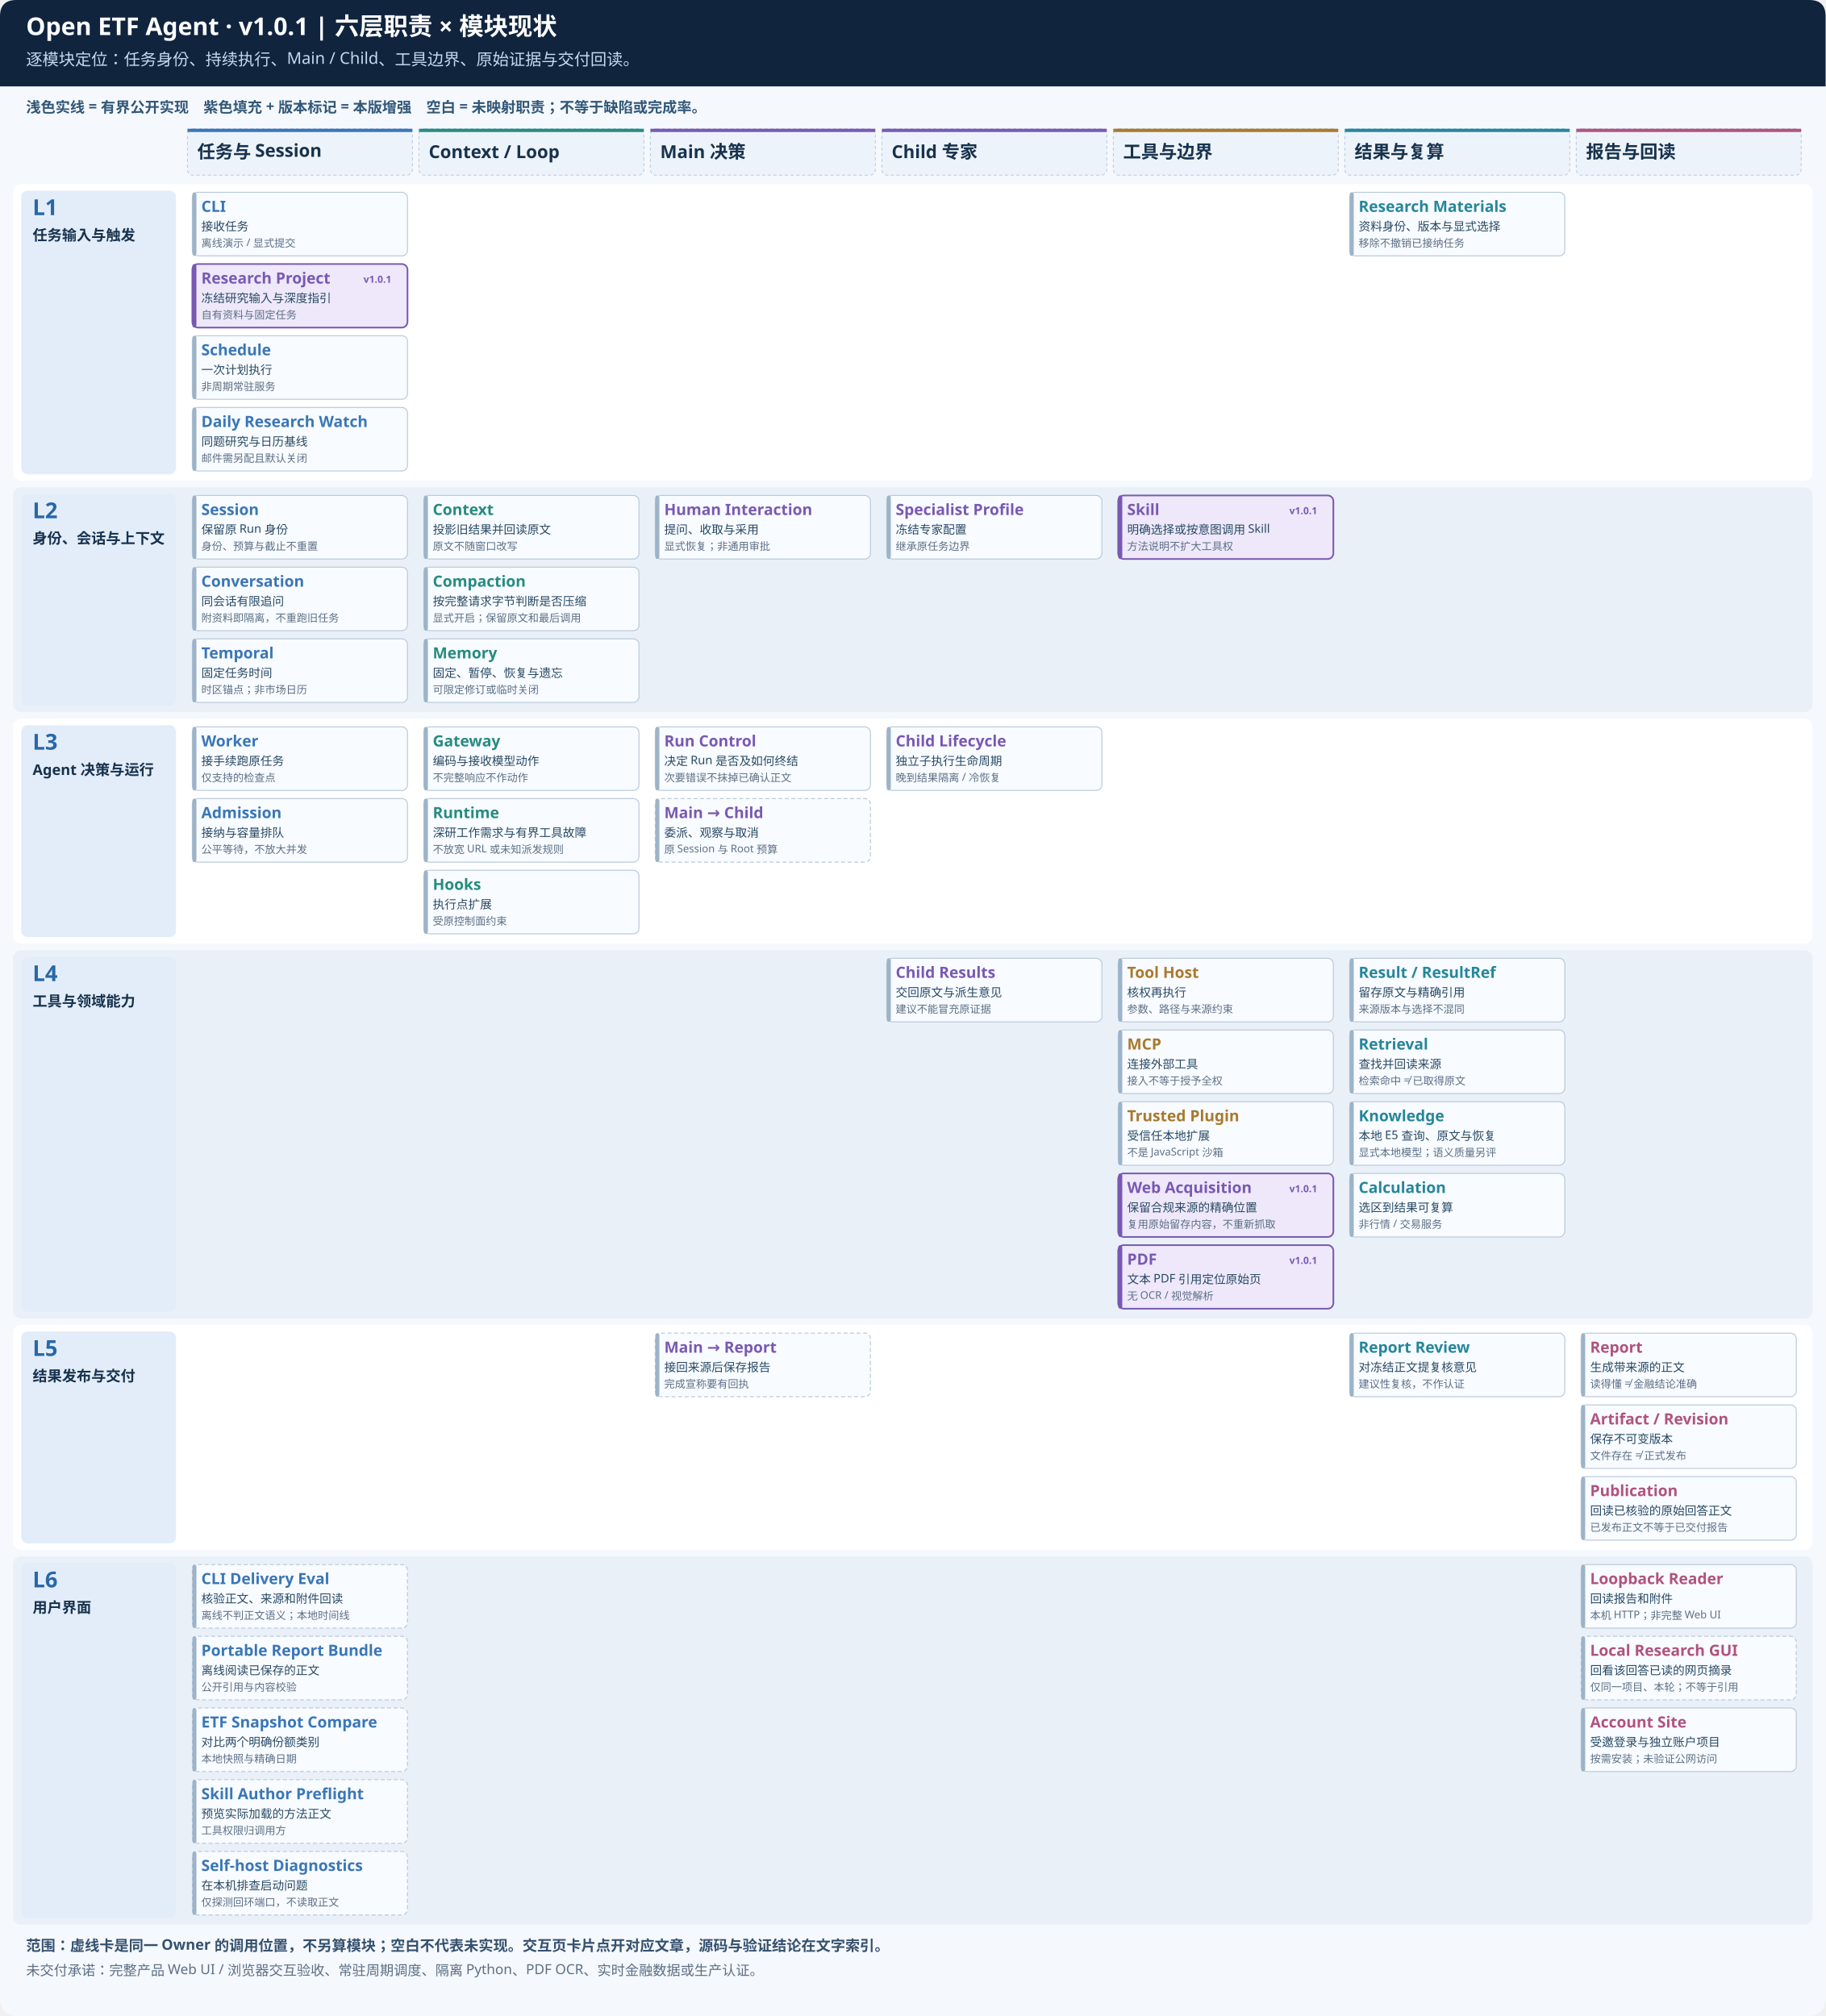
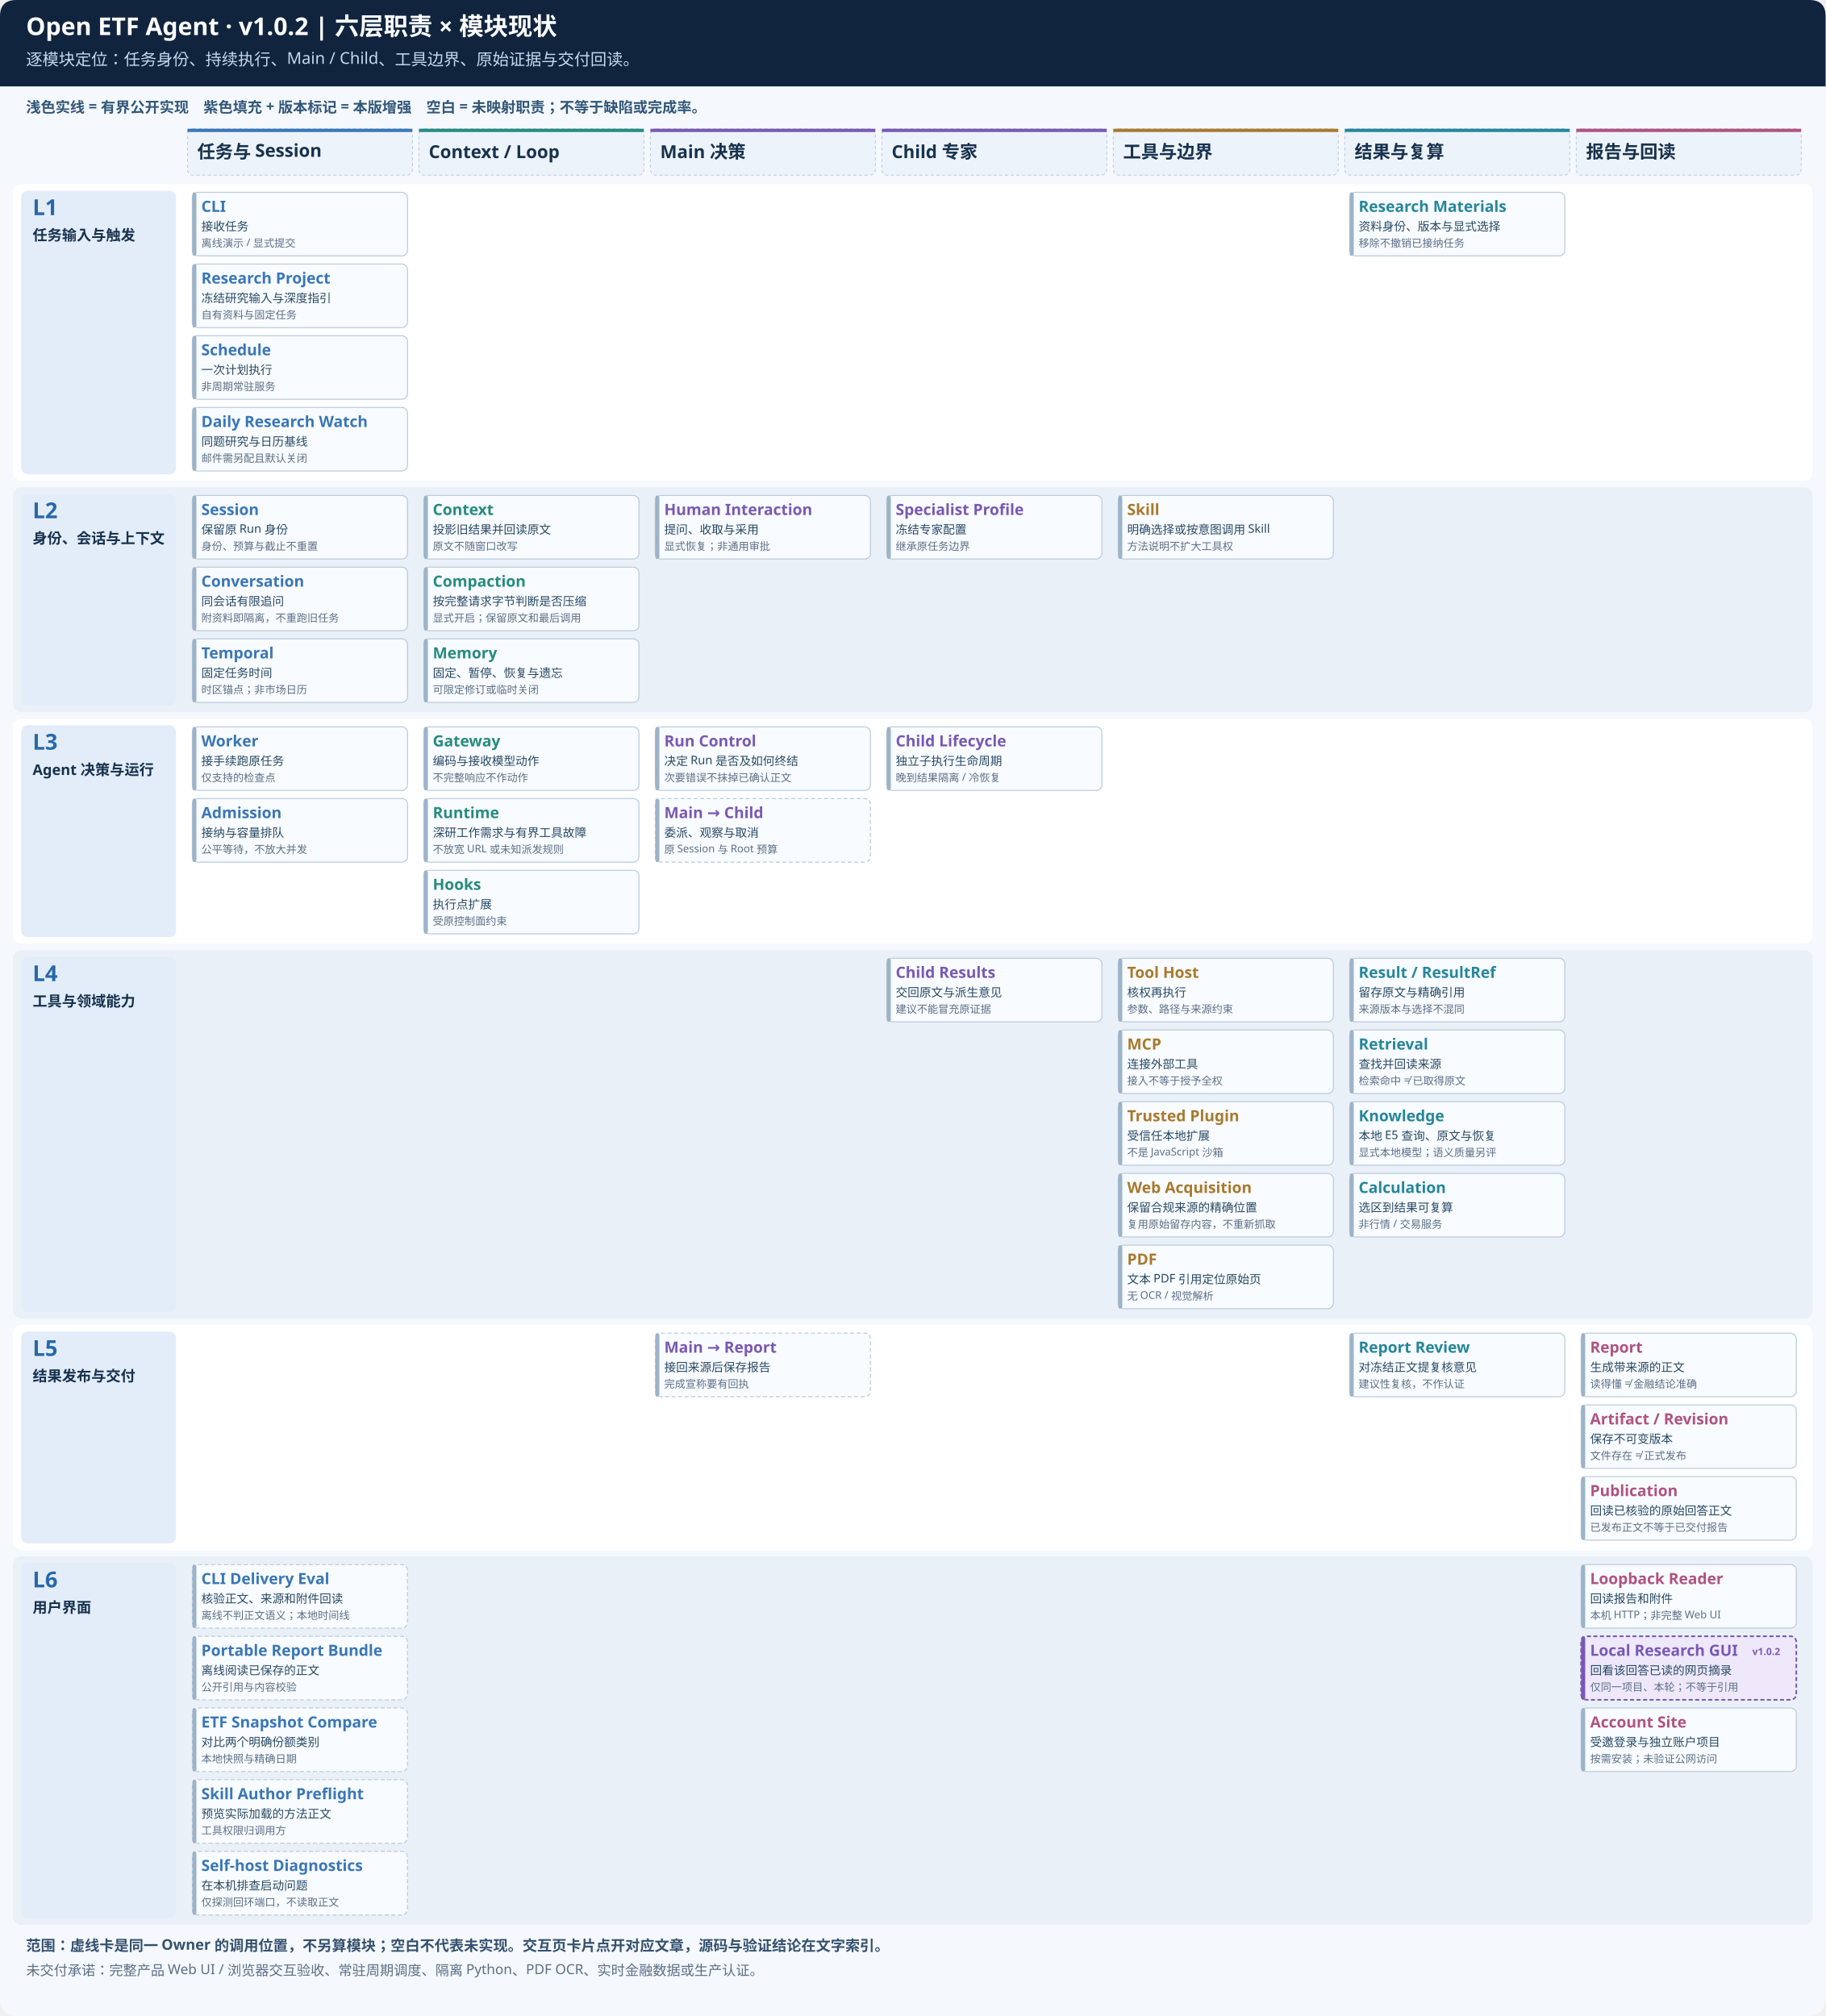
<svg xmlns="http://www.w3.org/2000/svg" width="2240" height="2474" viewBox="0 0 2240 2474" role="img" aria-labelledby="title desc">
  <rect width="2240" height="2474" rx="20" fill="#f5f8fc" />
  <path d="M20 0h2200q20 0 20 20v86H0V20Q0 0 20 0" fill="#10243e" />
  <g font-family="system-ui, sans-serif">
-     <text x="32" y="43" font-size="30" fill="#fff" font-weight="700">Open ETF Agent · v1.0.1 | 六层职责 × 模块现状</text>
+     <text x="32" y="43" font-size="30" fill="#fff" font-weight="700">Open ETF Agent · v1.0.2 | 六层职责 × 模块现状</text>
    <text x="32" y="80" font-size="20" fill="#c5d9ed" font-weight="400">逐模块定位：任务身份、持续执行、Main / Child、工具边界、原始证据与交付回读。</text>
    <text x="32" y="138" font-size="18" fill="#315778" font-weight="600">浅色实线 = 有界公开实现　紫色填充 + 版本标记 = 本版增强　空白 = 未映射职责；不等于缺陷或完成率。</text>
    <rect x="230" y="158" width="276" height="57" rx="7" fill="#edf3fa" stroke="#b8cbe0" stroke-dasharray="4 3" />
    <rect x="230" y="158" width="276" height="4" fill="#3976b6" />
    <text x="242" y="194" font-size="22" fill="#17324d" font-weight="700">任务与 Session</text>
    <rect x="514" y="158" width="276" height="57" rx="7" fill="#edf3fa" stroke="#b8cbe0" stroke-dasharray="4 3" />
    <rect x="514" y="158" width="276" height="4" fill="#258b80" />
    <text x="526" y="194" font-size="22" fill="#17324d" font-weight="700">Context / Loop</text>
    <rect x="798" y="158" width="276" height="57" rx="7" fill="#edf3fa" stroke="#b8cbe0" stroke-dasharray="4 3" />
    <rect x="798" y="158" width="276" height="4" fill="#7958b3" />
    <text x="810" y="194" font-size="22" fill="#17324d" font-weight="700">Main 决策</text>
    <rect x="1082" y="158" width="276" height="57" rx="7" fill="#edf3fa" stroke="#b8cbe0" stroke-dasharray="4 3" />
    <rect x="1082" y="158" width="276" height="4" fill="#7958b3" />
    <text x="1094" y="194" font-size="22" fill="#17324d" font-weight="700">Child 专家</text>
    <rect x="1366" y="158" width="276" height="57" rx="7" fill="#edf3fa" stroke="#b8cbe0" stroke-dasharray="4 3" />
    <rect x="1366" y="158" width="276" height="4" fill="#a9792c" />
    <text x="1378" y="194" font-size="22" fill="#17324d" font-weight="700">工具与边界</text>
    <rect x="1650" y="158" width="276" height="57" rx="7" fill="#edf3fa" stroke="#b8cbe0" stroke-dasharray="4 3" />
    <rect x="1650" y="158" width="276" height="4" fill="#25869a" />
    <text x="1662" y="194" font-size="22" fill="#17324d" font-weight="700">结果与复算</text>
    <rect x="1934" y="158" width="276" height="57" rx="7" fill="#edf3fa" stroke="#b8cbe0" stroke-dasharray="4 3" />
    <rect x="1934" y="158" width="276" height="4" fill="#b05280" />
    <text x="1946" y="194" font-size="22" fill="#17324d" font-weight="700">报告与回读</text>
    <rect x="16" y="226" width="2208" height="364" rx="10" fill="#ffffff" />
    <rect x="26" y="234" width="190" height="348" rx="8" fill="#e3edf9" />
    <text x="40" y="264" font-size="27" fill="#2868a9" font-weight="700">L1</text>
    <text x="40" y="295" font-size="18" fill="#17324d" font-weight="700">任务输入与触发</text>
    <a href="https://hpoenixf.com/eff-agent-article/articles/agent-in-15-minutes" target="_blank" rel="noopener noreferrer">
      <rect x="236" y="236" width="264" height="78" rx="7" fill="#f8fbff" stroke="#b9cadb" stroke-width="1.2" />
      <rect x="236" y="236" width="5" height="78" rx="3" fill="#9db3c8" />
      <text x="247" y="260" font-size="19" fill="#3976b6" font-weight="700">CLI</text>
      <text x="247" y="283" font-size="14.5" fill="#284963" font-weight="500">接收任务</text>
      <text x="247" y="303" font-size="13" fill="#5c6f85" font-weight="400">离线演示 / 显式提交</text>
    </a>
    <a href="https://hpoenixf.com/eff-agent-article/articles/open-etf-agent-research-project-workshop" target="_blank" rel="noopener noreferrer">
-       <rect x="236" y="324" width="264" height="78" rx="7" fill="#eee8fa" stroke="#7958b3" stroke-width="2" />
-       <rect x="236" y="324" width="5" height="78" rx="3" fill="#7958b3" />
-       <text x="247" y="348" font-size="19" fill="#7958b3" font-weight="700">Research Project</text>
+       <rect x="236" y="324" width="264" height="78" rx="7" fill="#f8fbff" stroke="#b9cadb" stroke-width="1.2" />
+       <rect x="236" y="324" width="5" height="78" rx="3" fill="#9db3c8" />
+       <text x="247" y="348" font-size="19" fill="#3976b6" font-weight="700">Research Project</text>
      <text x="247" y="371" font-size="14.5" fill="#284963" font-weight="500">冻结研究输入与深度指引</text>
      <text x="247" y="391" font-size="13" fill="#5c6f85" font-weight="400">自有资料与固定任务</text>
-       <text x="446" y="347" font-size="12" fill="#7958b3" font-weight="700">v1.0.1</text>
    </a>
    <a href="https://hpoenixf.com/eff-agent-article/articles/agent-autonomous-scheduled-research" target="_blank" rel="noopener noreferrer">
      <rect x="236" y="412" width="264" height="78" rx="7" fill="#f8fbff" stroke="#b9cadb" stroke-width="1.2" />
      <rect x="236" y="412" width="5" height="78" rx="3" fill="#9db3c8" />
      <text x="247" y="436" font-size="19" fill="#3976b6" font-weight="700">Schedule</text>
      <text x="247" y="459" font-size="14.5" fill="#284963" font-weight="500">一次计划执行</text>
      <text x="247" y="479" font-size="13" fill="#5c6f85" font-weight="400">非周期常驻服务</text>
    </a>
    <a href="https://hpoenixf.com/eff-agent-article/articles/agent-autonomous-scheduled-research" target="_blank" rel="noopener noreferrer">
      <rect x="236" y="500" width="264" height="78" rx="7" fill="#f8fbff" stroke="#b9cadb" stroke-width="1.2" />
      <rect x="236" y="500" width="5" height="78" rx="3" fill="#9db3c8" />
      <text x="247" y="524" font-size="19" fill="#3976b6" font-weight="700">Daily Research Watch</text>
      <text x="247" y="547" font-size="14.5" fill="#284963" font-weight="500">同题研究与日历基线</text>
      <text x="247" y="567" font-size="13" fill="#5c6f85" font-weight="400">邮件需另配且默认关闭</text>
    </a>
    <a href="https://hpoenixf.com/eff-agent-article/articles/agent-research-assets-identity-version-lifecycle" target="_blank" rel="noopener noreferrer">
      <rect x="1656" y="236" width="264" height="78" rx="7" fill="#f8fbff" stroke="#b9cadb" stroke-width="1.2" />
      <rect x="1656" y="236" width="5" height="78" rx="3" fill="#9db3c8" />
      <text x="1667" y="260" font-size="19" fill="#25869a" font-weight="700">Research Materials</text>
      <text x="1667" y="283" font-size="14.5" fill="#284963" font-weight="500">资料身份、版本与显式选择</text>
      <text x="1667" y="303" font-size="13" fill="#5c6f85" font-weight="400">移除不撤销已接纳任务</text>
    </a>
    <rect x="16" y="598" width="2208" height="276" rx="10" fill="#eaf0f8" />
    <rect x="26" y="606" width="190" height="260" rx="8" fill="#e3edf9" />
    <text x="40" y="636" font-size="27" fill="#2868a9" font-weight="700">L2</text>
    <text x="40" y="667" font-size="18" fill="#17324d" font-weight="700">身份、会话与上下文</text>
    <a href="https://hpoenixf.com/eff-agent-article/articles/agent-task-session-run-worker-schedule" target="_blank" rel="noopener noreferrer">
      <rect x="236" y="608" width="264" height="78" rx="7" fill="#f8fbff" stroke="#b9cadb" stroke-width="1.2" />
      <rect x="236" y="608" width="5" height="78" rx="3" fill="#9db3c8" />
      <text x="247" y="632" font-size="19" fill="#3976b6" font-weight="700">Session</text>
      <text x="247" y="655" font-size="14.5" fill="#284963" font-weight="500">保留原 Run 身份</text>
      <text x="247" y="675" font-size="13" fill="#5c6f85" font-weight="400">身份、预算与截止不重置</text>
    </a>
    <a href="https://hpoenixf.com/eff-agent-article/articles/agent-conversation-admission-task-continuation" target="_blank" rel="noopener noreferrer">
      <rect x="236" y="696" width="264" height="78" rx="7" fill="#f8fbff" stroke="#b9cadb" stroke-width="1.2" />
      <rect x="236" y="696" width="5" height="78" rx="3" fill="#9db3c8" />
      <text x="247" y="720" font-size="19" fill="#3976b6" font-weight="700">Conversation</text>
      <text x="247" y="743" font-size="14.5" fill="#284963" font-weight="500">同会话有限追问</text>
      <text x="247" y="763" font-size="13" fill="#5c6f85" font-weight="400">附资料即隔离，不重跑旧任务</text>
    </a>
    <a href="https://hpoenixf.com/eff-agent-article/articles/agent-temporal-semantics-market-calendar" target="_blank" rel="noopener noreferrer">
      <rect x="236" y="784" width="264" height="78" rx="7" fill="#f8fbff" stroke="#b9cadb" stroke-width="1.2" />
      <rect x="236" y="784" width="5" height="78" rx="3" fill="#9db3c8" />
      <text x="247" y="808" font-size="19" fill="#3976b6" font-weight="700">Temporal</text>
      <text x="247" y="831" font-size="14.5" fill="#284963" font-weight="500">固定任务时间</text>
      <text x="247" y="851" font-size="13" fill="#5c6f85" font-weight="400">时区锚点；非市场日历</text>
    </a>
    <a href="https://hpoenixf.com/eff-agent-article/articles/agent-context-governance-actions" target="_blank" rel="noopener noreferrer">
      <rect x="520" y="608" width="264" height="78" rx="7" fill="#f8fbff" stroke="#b9cadb" stroke-width="1.2" />
      <rect x="520" y="608" width="5" height="78" rx="3" fill="#9db3c8" />
      <text x="531" y="632" font-size="19" fill="#258b80" font-weight="700">Context</text>
      <text x="531" y="655" font-size="14.5" fill="#284963" font-weight="500">投影旧结果并回读原文</text>
      <text x="531" y="675" font-size="13" fill="#5c6f85" font-weight="400">原文不随窗口改写</text>
    </a>
    <a href="https://hpoenixf.com/eff-agent-article/articles/agent-main-run-context-compaction" target="_blank" rel="noopener noreferrer">
      <rect x="520" y="696" width="264" height="78" rx="7" fill="#f8fbff" stroke="#b9cadb" stroke-width="1.2" />
      <rect x="520" y="696" width="5" height="78" rx="3" fill="#9db3c8" />
      <text x="531" y="720" font-size="19" fill="#258b80" font-weight="700">Compaction</text>
      <text x="531" y="743" font-size="14.5" fill="#284963" font-weight="500">按完整请求字节判断是否压缩</text>
      <text x="531" y="763" font-size="13" fill="#5c6f85" font-weight="400">显式开启；保留原文和最后调用</text>
    </a>
    <a href="https://hpoenixf.com/eff-agent-article/articles/026-agent-memory-forget-durable-effects" target="_blank" rel="noopener noreferrer">
      <rect x="520" y="784" width="264" height="78" rx="7" fill="#f8fbff" stroke="#b9cadb" stroke-width="1.2" />
      <rect x="520" y="784" width="5" height="78" rx="3" fill="#9db3c8" />
      <text x="531" y="808" font-size="19" fill="#258b80" font-weight="700">Memory</text>
      <text x="531" y="831" font-size="14.5" fill="#284963" font-weight="500">固定、暂停、恢复与遗忘</text>
      <text x="531" y="851" font-size="13" fill="#5c6f85" font-weight="400">可限定修订或临时关闭</text>
    </a>
    <a href="https://hpoenixf.com/eff-agent-article/articles/agent-durable-human-interaction-response-adoption" target="_blank" rel="noopener noreferrer">
      <rect x="804" y="608" width="264" height="78" rx="7" fill="#f8fbff" stroke="#b9cadb" stroke-width="1.2" />
      <rect x="804" y="608" width="5" height="78" rx="3" fill="#9db3c8" />
      <text x="815" y="632" font-size="19" fill="#7958b3" font-weight="700">Human Interaction</text>
      <text x="815" y="655" font-size="14.5" fill="#284963" font-weight="500">提问、收取与采用</text>
      <text x="815" y="675" font-size="13" fill="#5c6f85" font-weight="400">显式恢复；非通用审批</text>
    </a>
    <a href="https://hpoenixf.com/eff-agent-article/articles/agent-custom-expert-from-prompt-to-recovery" target="_blank" rel="noopener noreferrer">
      <rect x="1088" y="608" width="264" height="78" rx="7" fill="#f8fbff" stroke="#b9cadb" stroke-width="1.2" />
      <rect x="1088" y="608" width="5" height="78" rx="3" fill="#9db3c8" />
      <text x="1099" y="632" font-size="19" fill="#7958b3" font-weight="700">Specialist Profile</text>
      <text x="1099" y="655" font-size="14.5" fill="#284963" font-weight="500">冻结专家配置</text>
      <text x="1099" y="675" font-size="13" fill="#5c6f85" font-weight="400">继承原任务边界</text>
    </a>
    <a href="https://hpoenixf.com/eff-agent-article/articles/agent-skill-from-markdown-to-callable-research" target="_blank" rel="noopener noreferrer">
-       <rect x="1372" y="608" width="264" height="78" rx="7" fill="#eee8fa" stroke="#7958b3" stroke-width="2" />
-       <rect x="1372" y="608" width="5" height="78" rx="3" fill="#7958b3" />
-       <text x="1383" y="632" font-size="19" fill="#7958b3" font-weight="700">Skill</text>
+       <rect x="1372" y="608" width="264" height="78" rx="7" fill="#f8fbff" stroke="#b9cadb" stroke-width="1.2" />
+       <rect x="1372" y="608" width="5" height="78" rx="3" fill="#9db3c8" />
+       <text x="1383" y="632" font-size="19" fill="#a9792c" font-weight="700">Skill</text>
      <text x="1383" y="655" font-size="14.5" fill="#284963" font-weight="500">明确选择或按意图调用 Skill</text>
      <text x="1383" y="675" font-size="13" fill="#5c6f85" font-weight="400">方法说明不扩大工具权</text>
-       <text x="1582" y="631" font-size="12" fill="#7958b3" font-weight="700">v1.0.1</text>
    </a>
    <rect x="16" y="882" width="2208" height="276" rx="10" fill="#ffffff" />
    <rect x="26" y="890" width="190" height="260" rx="8" fill="#e3edf9" />
    <text x="40" y="920" font-size="27" fill="#2868a9" font-weight="700">L3</text>
    <text x="40" y="951" font-size="18" fill="#17324d" font-weight="700">Agent 决策与运行</text>
    <a href="https://hpoenixf.com/eff-agent-article/articles/open-etf-agent-v010-system-design" target="_blank" rel="noopener noreferrer">
      <rect x="236" y="892" width="264" height="78" rx="7" fill="#f8fbff" stroke="#b9cadb" stroke-width="1.2" />
      <rect x="236" y="892" width="5" height="78" rx="3" fill="#9db3c8" />
      <text x="247" y="916" font-size="19" fill="#3976b6" font-weight="700">Worker</text>
      <text x="247" y="939" font-size="14.5" fill="#284963" font-weight="500">接手续跑原任务</text>
      <text x="247" y="959" font-size="13" fill="#5c6f85" font-weight="400">仅支持的检查点</text>
    </a>
    <a href="https://hpoenixf.com/eff-agent-article/articles/agent-provider-admission-capacity-lease" target="_blank" rel="noopener noreferrer">
      <rect x="236" y="980" width="264" height="78" rx="7" fill="#f8fbff" stroke="#b9cadb" stroke-width="1.2" />
      <rect x="236" y="980" width="5" height="78" rx="3" fill="#9db3c8" />
      <text x="247" y="1004" font-size="19" fill="#3976b6" font-weight="700">Admission</text>
      <text x="247" y="1027" font-size="14.5" fill="#284963" font-weight="500">接纳与容量排队</text>
      <text x="247" y="1047" font-size="13" fill="#5c6f85" font-weight="400">公平等待，不放大并发</text>
    </a>
    <a href="https://hpoenixf.com/eff-agent-article/articles/agent-provider-architecture-and-admission" target="_blank" rel="noopener noreferrer">
      <rect x="520" y="892" width="264" height="78" rx="7" fill="#f8fbff" stroke="#b9cadb" stroke-width="1.2" />
      <rect x="520" y="892" width="5" height="78" rx="3" fill="#9db3c8" />
      <text x="531" y="916" font-size="19" fill="#258b80" font-weight="700">Gateway</text>
      <text x="531" y="939" font-size="14.5" fill="#284963" font-weight="500">编码与接收模型动作</text>
      <text x="531" y="959" font-size="13" fill="#5c6f85" font-weight="400">不完整响应不作动作</text>
    </a>
    <a href="https://hpoenixf.com/eff-agent-article/articles/etf-agent-model-harness-research-loop" target="_blank" rel="noopener noreferrer">
      <rect x="520" y="980" width="264" height="78" rx="7" fill="#f8fbff" stroke="#b9cadb" stroke-width="1.2" />
      <rect x="520" y="980" width="5" height="78" rx="3" fill="#9db3c8" />
      <text x="531" y="1004" font-size="19" fill="#258b80" font-weight="700">Runtime</text>
      <text x="531" y="1027" font-size="14.5" fill="#284963" font-weight="500">深研工作需求与有界工具故障</text>
      <text x="531" y="1047" font-size="13" fill="#5c6f85" font-weight="400">不放宽 URL 或未知派发规则</text>
    </a>
    <a href="https://hpoenixf.com/eff-agent-article/articles/agent-multi-ecosystem-hook-execution" target="_blank" rel="noopener noreferrer">
      <rect x="520" y="1068" width="264" height="78" rx="7" fill="#f8fbff" stroke="#b9cadb" stroke-width="1.2" />
      <rect x="520" y="1068" width="5" height="78" rx="3" fill="#9db3c8" />
      <text x="531" y="1092" font-size="19" fill="#258b80" font-weight="700">Hooks</text>
      <text x="531" y="1115" font-size="14.5" fill="#284963" font-weight="500">执行点扩展</text>
      <text x="531" y="1135" font-size="13" fill="#5c6f85" font-weight="400">受原控制面约束</text>
    </a>
    <a href="https://hpoenixf.com/eff-agent-article/articles/agent-veto-authority-and-run-termination" target="_blank" rel="noopener noreferrer">
      <rect x="804" y="892" width="264" height="78" rx="7" fill="#f8fbff" stroke="#b9cadb" stroke-width="1.2" />
      <rect x="804" y="892" width="5" height="78" rx="3" fill="#9db3c8" />
      <text x="815" y="916" font-size="19" fill="#7958b3" font-weight="700">Run Control</text>
      <text x="815" y="939" font-size="14.5" fill="#284963" font-weight="500">决定 Run 是否及如何终结</text>
      <text x="815" y="959" font-size="13" fill="#5c6f85" font-weight="400">次要错误不抹掉已确认正文</text>
    </a>
    <a href="https://hpoenixf.com/eff-agent-article/articles/agent-subagent-context-specialization" target="_blank" rel="noopener noreferrer">
      <rect x="804" y="980" width="264" height="78" rx="7" fill="#f8fbff" stroke="#b9cadb" stroke-width="1.2" stroke-dasharray="5 3" />
      <rect x="804" y="980" width="5" height="78" rx="3" fill="#9db3c8" />
      <text x="815" y="1004" font-size="19" fill="#7958b3" font-weight="700">Main → Child</text>
      <text x="815" y="1027" font-size="14.5" fill="#284963" font-weight="500">委派、观察与取消</text>
      <text x="815" y="1047" font-size="13" fill="#5c6f85" font-weight="400">原 Session 与 Root 预算</text>
    </a>
    <a href="https://hpoenixf.com/eff-agent-article/articles/agent-subagent-context-specialization" target="_blank" rel="noopener noreferrer">
      <rect x="1088" y="892" width="264" height="78" rx="7" fill="#f8fbff" stroke="#b9cadb" stroke-width="1.2" />
      <rect x="1088" y="892" width="5" height="78" rx="3" fill="#9db3c8" />
      <text x="1099" y="916" font-size="19" fill="#7958b3" font-weight="700">Child Lifecycle</text>
      <text x="1099" y="939" font-size="14.5" fill="#284963" font-weight="500">独立子执行生命周期</text>
      <text x="1099" y="959" font-size="13" fill="#5c6f85" font-weight="400">晚到结果隔离 / 冷恢复</text>
    </a>
    <rect x="16" y="1166" width="2208" height="452" rx="10" fill="#eaf0f8" />
    <rect x="26" y="1174" width="190" height="436" rx="8" fill="#e3edf9" />
    <text x="40" y="1204" font-size="27" fill="#2868a9" font-weight="700">L4</text>
    <text x="40" y="1235" font-size="18" fill="#17324d" font-weight="700">工具与领域能力</text>
    <a href="https://hpoenixf.com/eff-agent-article/articles/agent-subagent-contribution-evidence" target="_blank" rel="noopener noreferrer">
      <rect x="1088" y="1176" width="264" height="78" rx="7" fill="#f8fbff" stroke="#b9cadb" stroke-width="1.2" />
      <rect x="1088" y="1176" width="5" height="78" rx="3" fill="#9db3c8" />
      <text x="1099" y="1200" font-size="19" fill="#7958b3" font-weight="700">Child Results</text>
      <text x="1099" y="1223" font-size="14.5" fill="#284963" font-weight="500">交回原文与派生意见</text>
      <text x="1099" y="1243" font-size="13" fill="#5c6f85" font-weight="400">建议不能冒充原证据</text>
    </a>
    <a href="https://hpoenixf.com/eff-agent-article/articles/agent-tool-lifecycle-and-model-input" target="_blank" rel="noopener noreferrer">
      <rect x="1372" y="1176" width="264" height="78" rx="7" fill="#f8fbff" stroke="#b9cadb" stroke-width="1.2" />
      <rect x="1372" y="1176" width="5" height="78" rx="3" fill="#9db3c8" />
      <text x="1383" y="1200" font-size="19" fill="#a9792c" font-weight="700">Tool Host</text>
      <text x="1383" y="1223" font-size="14.5" fill="#284963" font-weight="500">核权再执行</text>
      <text x="1383" y="1243" font-size="13" fill="#5c6f85" font-weight="400">参数、路径与来源约束</text>
    </a>
    <a href="https://hpoenixf.com/eff-agent-article/articles/mcp-host-from-discovery-to-consumption" target="_blank" rel="noopener noreferrer">
      <rect x="1372" y="1264" width="264" height="78" rx="7" fill="#f8fbff" stroke="#b9cadb" stroke-width="1.2" />
      <rect x="1372" y="1264" width="5" height="78" rx="3" fill="#9db3c8" />
      <text x="1383" y="1288" font-size="19" fill="#a9792c" font-weight="700">MCP</text>
      <text x="1383" y="1311" font-size="14.5" fill="#284963" font-weight="500">连接外部工具</text>
      <text x="1383" y="1331" font-size="13" fill="#5c6f85" font-weight="400">接入不等于授予全权</text>
    </a>
    <a href="https://hpoenixf.com/eff-agent-article/articles/020-agent-extension-host-smartphone" target="_blank" rel="noopener noreferrer">
      <rect x="1372" y="1352" width="264" height="78" rx="7" fill="#f8fbff" stroke="#b9cadb" stroke-width="1.2" />
      <rect x="1372" y="1352" width="5" height="78" rx="3" fill="#9db3c8" />
      <text x="1383" y="1376" font-size="19" fill="#a9792c" font-weight="700">Trusted Plugin</text>
      <text x="1383" y="1399" font-size="14.5" fill="#284963" font-weight="500">受信任本地扩展</text>
      <text x="1383" y="1419" font-size="13" fill="#5c6f85" font-weight="400">不是 JavaScript 沙箱</text>
    </a>
    <a href="https://hpoenixf.com/eff-agent-article/articles/021-agent-web-research-from-search-to-deep-reading" target="_blank" rel="noopener noreferrer">
-       <rect x="1372" y="1440" width="264" height="78" rx="7" fill="#eee8fa" stroke="#7958b3" stroke-width="2" />
-       <rect x="1372" y="1440" width="5" height="78" rx="3" fill="#7958b3" />
-       <text x="1383" y="1464" font-size="19" fill="#7958b3" font-weight="700">Web Acquisition</text>
+       <rect x="1372" y="1440" width="264" height="78" rx="7" fill="#f8fbff" stroke="#b9cadb" stroke-width="1.2" />
+       <rect x="1372" y="1440" width="5" height="78" rx="3" fill="#9db3c8" />
+       <text x="1383" y="1464" font-size="19" fill="#a9792c" font-weight="700">Web Acquisition</text>
      <text x="1383" y="1487" font-size="14.5" fill="#284963" font-weight="500">保留合规来源的精确位置</text>
      <text x="1383" y="1507" font-size="13" fill="#5c6f85" font-weight="400">复用原始留存内容，不重新抓取</text>
-       <text x="1582" y="1463" font-size="12" fill="#7958b3" font-weight="700">v1.0.1</text>
    </a>
    <a href="https://hpoenixf.com/eff-agent-article/articles/024-agent-pdf-from-text-to-evidence" target="_blank" rel="noopener noreferrer">
-       <rect x="1372" y="1528" width="264" height="78" rx="7" fill="#eee8fa" stroke="#7958b3" stroke-width="2" />
-       <rect x="1372" y="1528" width="5" height="78" rx="3" fill="#7958b3" />
-       <text x="1383" y="1552" font-size="19" fill="#7958b3" font-weight="700">PDF</text>
+       <rect x="1372" y="1528" width="264" height="78" rx="7" fill="#f8fbff" stroke="#b9cadb" stroke-width="1.2" />
+       <rect x="1372" y="1528" width="5" height="78" rx="3" fill="#9db3c8" />
+       <text x="1383" y="1552" font-size="19" fill="#a9792c" font-weight="700">PDF</text>
      <text x="1383" y="1575" font-size="14.5" fill="#284963" font-weight="500">文本 PDF 引用定位原始页</text>
      <text x="1383" y="1595" font-size="13" fill="#5c6f85" font-weight="400">无 OCR / 视觉解析</text>
-       <text x="1582" y="1551" font-size="12" fill="#7958b3" font-weight="700">v1.0.1</text>
    </a>
    <a href="https://hpoenixf.com/eff-agent-article/articles/tool-results-outside-model-context" target="_blank" rel="noopener noreferrer">
      <rect x="1656" y="1176" width="264" height="78" rx="7" fill="#f8fbff" stroke="#b9cadb" stroke-width="1.2" />
      <rect x="1656" y="1176" width="5" height="78" rx="3" fill="#9db3c8" />
      <text x="1667" y="1200" font-size="19" fill="#25869a" font-weight="700">Result / ResultRef</text>
      <text x="1667" y="1223" font-size="14.5" fill="#284963" font-weight="500">留存原文与精确引用</text>
      <text x="1667" y="1243" font-size="13" fill="#5c6f85" font-weight="400">来源版本与选择不混同</text>
    </a>
    <a href="https://hpoenixf.com/eff-agent-article/articles/agent-knowledge-retrieval-end-to-end" target="_blank" rel="noopener noreferrer">
      <rect x="1656" y="1264" width="264" height="78" rx="7" fill="#f8fbff" stroke="#b9cadb" stroke-width="1.2" />
      <rect x="1656" y="1264" width="5" height="78" rx="3" fill="#9db3c8" />
      <text x="1667" y="1288" font-size="19" fill="#25869a" font-weight="700">Retrieval</text>
      <text x="1667" y="1311" font-size="14.5" fill="#284963" font-weight="500">查找并回读来源</text>
      <text x="1667" y="1331" font-size="13" fill="#5c6f85" font-weight="400">检索命中 ≠ 已取得原文</text>
    </a>
    <a href="https://hpoenixf.com/eff-agent-article/articles/agent-knowledge-retrieval-end-to-end" target="_blank" rel="noopener noreferrer">
      <rect x="1656" y="1352" width="264" height="78" rx="7" fill="#f8fbff" stroke="#b9cadb" stroke-width="1.2" />
      <rect x="1656" y="1352" width="5" height="78" rx="3" fill="#9db3c8" />
      <text x="1667" y="1376" font-size="19" fill="#25869a" font-weight="700">Knowledge</text>
      <text x="1667" y="1399" font-size="14.5" fill="#284963" font-weight="500">本地 E5 查询、原文与恢复</text>
      <text x="1667" y="1419" font-size="13" fill="#5c6f85" font-weight="400">显式本地模型；语义质量另评</text>
    </a>
    <a href="https://hpoenixf.com/eff-agent-article/articles/open-etf-agent-v010-system-design" target="_blank" rel="noopener noreferrer">
      <rect x="1656" y="1440" width="264" height="78" rx="7" fill="#f8fbff" stroke="#b9cadb" stroke-width="1.2" />
      <rect x="1656" y="1440" width="5" height="78" rx="3" fill="#9db3c8" />
      <text x="1667" y="1464" font-size="19" fill="#25869a" font-weight="700">Calculation</text>
      <text x="1667" y="1487" font-size="14.5" fill="#284963" font-weight="500">选区到结果可复算</text>
      <text x="1667" y="1507" font-size="13" fill="#5c6f85" font-weight="400">非行情 / 交易服务</text>
    </a>
    <rect x="16" y="1626" width="2208" height="276" rx="10" fill="#ffffff" />
    <rect x="26" y="1634" width="190" height="260" rx="8" fill="#e3edf9" />
    <text x="40" y="1664" font-size="27" fill="#2868a9" font-weight="700">L5</text>
    <text x="40" y="1695" font-size="18" fill="#17324d" font-weight="700">结果发布与交付</text>
    <a href="https://hpoenixf.com/eff-agent-article/articles/open-etf-agent-v01-first-readable-report" target="_blank" rel="noopener noreferrer">
      <rect x="804" y="1636" width="264" height="78" rx="7" fill="#f8fbff" stroke="#b9cadb" stroke-width="1.2" stroke-dasharray="5 3" />
      <rect x="804" y="1636" width="5" height="78" rx="3" fill="#9db3c8" />
      <text x="815" y="1660" font-size="19" fill="#7958b3" font-weight="700">Main → Report</text>
      <text x="815" y="1683" font-size="14.5" fill="#284963" font-weight="500">接回来源后保存报告</text>
      <text x="815" y="1703" font-size="13" fill="#5c6f85" font-weight="400">完成宣称要有回执</text>
    </a>
    <a href="https://hpoenixf.com/eff-agent-article/articles/open-etf-agent-report-review-workshop" target="_blank" rel="noopener noreferrer">
      <rect x="1656" y="1636" width="264" height="78" rx="7" fill="#f8fbff" stroke="#b9cadb" stroke-width="1.2" />
      <rect x="1656" y="1636" width="5" height="78" rx="3" fill="#9db3c8" />
      <text x="1667" y="1660" font-size="19" fill="#25869a" font-weight="700">Report Review</text>
      <text x="1667" y="1683" font-size="14.5" fill="#284963" font-weight="500">对冻结正文提复核意见</text>
      <text x="1667" y="1703" font-size="13" fill="#5c6f85" font-weight="400">建议性复核，不作认证</text>
    </a>
    <a href="https://hpoenixf.com/eff-agent-article/articles/open-etf-agent-v01-first-readable-report" target="_blank" rel="noopener noreferrer">
      <rect x="1940" y="1636" width="264" height="78" rx="7" fill="#f8fbff" stroke="#b9cadb" stroke-width="1.2" />
      <rect x="1940" y="1636" width="5" height="78" rx="3" fill="#9db3c8" />
      <text x="1951" y="1660" font-size="19" fill="#b05280" font-weight="700">Report</text>
      <text x="1951" y="1683" font-size="14.5" fill="#284963" font-weight="500">生成带来源的正文</text>
      <text x="1951" y="1703" font-size="13" fill="#5c6f85" font-weight="400">读得懂 ≠ 金融结论准确</text>
    </a>
    <a href="https://hpoenixf.com/eff-agent-article/articles/agent-artifact-version-access-sharing" target="_blank" rel="noopener noreferrer">
      <rect x="1940" y="1724" width="264" height="78" rx="7" fill="#f8fbff" stroke="#b9cadb" stroke-width="1.2" />
      <rect x="1940" y="1724" width="5" height="78" rx="3" fill="#9db3c8" />
      <text x="1951" y="1748" font-size="19" fill="#b05280" font-weight="700">Artifact / Revision</text>
      <text x="1951" y="1771" font-size="14.5" fill="#284963" font-weight="500">保存不可变版本</text>
      <text x="1951" y="1791" font-size="13" fill="#5c6f85" font-weight="400">文件存在 ≠ 正式发布</text>
    </a>
    <a href="https://hpoenixf.com/eff-agent-article/articles/019-agent-answer-publication" target="_blank" rel="noopener noreferrer">
      <rect x="1940" y="1812" width="264" height="78" rx="7" fill="#f8fbff" stroke="#b9cadb" stroke-width="1.2" />
      <rect x="1940" y="1812" width="5" height="78" rx="3" fill="#9db3c8" />
      <text x="1951" y="1836" font-size="19" fill="#b05280" font-weight="700">Publication</text>
      <text x="1951" y="1859" font-size="14.5" fill="#284963" font-weight="500">回读已核验的原始回答正文</text>
      <text x="1951" y="1879" font-size="13" fill="#5c6f85" font-weight="400">已发布正文不等于已交付报告</text>
    </a>
    <rect x="16" y="1910" width="2208" height="452" rx="10" fill="#eaf0f8" />
    <rect x="26" y="1918" width="190" height="436" rx="8" fill="#e3edf9" />
    <text x="40" y="1948" font-size="27" fill="#2868a9" font-weight="700">L6</text>
    <text x="40" y="1979" font-size="18" fill="#17324d" font-weight="700">用户界面</text>
    <a href="https://hpoenixf.com/eff-agent-article/articles/open-etf-agent-v01-first-readable-report" target="_blank" rel="noopener noreferrer">
      <rect x="236" y="1920" width="264" height="78" rx="7" fill="#f8fbff" stroke="#b9cadb" stroke-width="1.2" stroke-dasharray="5 3" />
      <rect x="236" y="1920" width="5" height="78" rx="3" fill="#9db3c8" />
      <text x="247" y="1944" font-size="19" fill="#3976b6" font-weight="700">CLI Delivery Eval</text>
      <text x="247" y="1967" font-size="14.5" fill="#284963" font-weight="500">核验正文、来源和附件回读</text>
      <text x="247" y="1987" font-size="13" fill="#5c6f85" font-weight="400">离线不判正文语义；本地时间线</text>
    </a>
    <a href="https://hpoenixf.com/eff-agent-article/articles/open-etf-agent-v01-first-readable-report" target="_blank" rel="noopener noreferrer">
      <rect x="236" y="2008" width="264" height="78" rx="7" fill="#f8fbff" stroke="#b9cadb" stroke-width="1.2" stroke-dasharray="5 3" />
      <rect x="236" y="2008" width="5" height="78" rx="3" fill="#9db3c8" />
      <text x="247" y="2032" font-size="19" fill="#3976b6" font-weight="700">Portable Report Bundle</text>
      <text x="247" y="2055" font-size="14.5" fill="#284963" font-weight="500">离线阅读已保存的正文</text>
      <text x="247" y="2075" font-size="13" fill="#5c6f85" font-weight="400">公开引用与内容校验</text>
    </a>
    <a href="https://hpoenixf.com/eff-agent-article/articles/open-etf-agent-v01-first-readable-report" target="_blank" rel="noopener noreferrer">
      <rect x="236" y="2096" width="264" height="78" rx="7" fill="#f8fbff" stroke="#b9cadb" stroke-width="1.2" stroke-dasharray="5 3" />
      <rect x="236" y="2096" width="5" height="78" rx="3" fill="#9db3c8" />
      <text x="247" y="2120" font-size="19" fill="#3976b6" font-weight="700">ETF Snapshot Compare</text>
      <text x="247" y="2143" font-size="14.5" fill="#284963" font-weight="500">对比两个明确份额类别</text>
      <text x="247" y="2163" font-size="13" fill="#5c6f85" font-weight="400">本地快照与精确日期</text>
    </a>
    <a href="https://hpoenixf.com/eff-agent-article/articles/agent-skill-from-markdown-to-callable-research" target="_blank" rel="noopener noreferrer">
      <rect x="236" y="2184" width="264" height="78" rx="7" fill="#f8fbff" stroke="#b9cadb" stroke-width="1.2" stroke-dasharray="5 3" />
      <rect x="236" y="2184" width="5" height="78" rx="3" fill="#9db3c8" />
      <text x="247" y="2208" font-size="19" fill="#3976b6" font-weight="700">Skill Author Preflight</text>
      <text x="247" y="2231" font-size="14.5" fill="#284963" font-weight="500">预览实际加载的方法正文</text>
      <text x="247" y="2251" font-size="13" fill="#5c6f85" font-weight="400">工具权限归调用方</text>
    </a>
    <a href="https://hpoenixf.com/eff-agent-article/articles/open-etf-agent-v010-system-design" target="_blank" rel="noopener noreferrer">
      <rect x="236" y="2272" width="264" height="78" rx="7" fill="#f8fbff" stroke="#b9cadb" stroke-width="1.2" stroke-dasharray="5 3" />
      <rect x="236" y="2272" width="5" height="78" rx="3" fill="#9db3c8" />
      <text x="247" y="2296" font-size="19" fill="#3976b6" font-weight="700">Self-host Diagnostics</text>
      <text x="247" y="2319" font-size="14.5" fill="#284963" font-weight="500">在本机排查启动问题</text>
      <text x="247" y="2339" font-size="13" fill="#5c6f85" font-weight="400">仅探测回环端口，不读取正文</text>
    </a>
    <a href="https://hpoenixf.com/eff-agent-article/articles/open-etf-agent-v010-system-design" target="_blank" rel="noopener noreferrer">
      <rect x="1940" y="1920" width="264" height="78" rx="7" fill="#f8fbff" stroke="#b9cadb" stroke-width="1.2" />
      <rect x="1940" y="1920" width="5" height="78" rx="3" fill="#9db3c8" />
      <text x="1951" y="1944" font-size="19" fill="#b05280" font-weight="700">Loopback Reader</text>
      <text x="1951" y="1967" font-size="14.5" fill="#284963" font-weight="500">回读报告和附件</text>
      <text x="1951" y="1987" font-size="13" fill="#5c6f85" font-weight="400">本机 HTTP；非完整 Web UI</text>
    </a>
    <a href="https://hpoenixf.com/eff-agent-article/articles/agent-conversation-admission-task-continuation" target="_blank" rel="noopener noreferrer">
-       <rect x="1940" y="2008" width="264" height="78" rx="7" fill="#f8fbff" stroke="#b9cadb" stroke-width="1.2" stroke-dasharray="5 3" />
-       <rect x="1940" y="2008" width="5" height="78" rx="3" fill="#9db3c8" />
-       <text x="1951" y="2032" font-size="19" fill="#b05280" font-weight="700">Local Research GUI</text>
+       <rect x="1940" y="2008" width="264" height="78" rx="7" fill="#eee8fa" stroke="#7958b3" stroke-width="2" stroke-dasharray="5 3" />
+       <rect x="1940" y="2008" width="5" height="78" rx="3" fill="#7958b3" />
+       <text x="1951" y="2032" font-size="19" fill="#7958b3" font-weight="700">Local Research GUI</text>
      <text x="1951" y="2055" font-size="14.5" fill="#284963" font-weight="500">回看该回答已读的网页摘录</text>
      <text x="1951" y="2075" font-size="13" fill="#5c6f85" font-weight="400">仅同一项目、本轮；不等于引用</text>
+       <text x="2150" y="2031" font-size="12" fill="#7958b3" font-weight="700">v1.0.2</text>
    </a>
    <a href="https://hpoenixf.com/eff-agent-article/articles/open-etf-agent-v010-system-design" target="_blank" rel="noopener noreferrer">
      <rect x="1940" y="2096" width="264" height="78" rx="7" fill="#f8fbff" stroke="#b9cadb" stroke-width="1.2" />
      <rect x="1940" y="2096" width="5" height="78" rx="3" fill="#9db3c8" />
      <text x="1951" y="2120" font-size="19" fill="#b05280" font-weight="700">Account Site</text>
      <text x="1951" y="2143" font-size="14.5" fill="#284963" font-weight="500">受邀登录与独立账户项目</text>
      <text x="1951" y="2163" font-size="13" fill="#5c6f85" font-weight="400">按需安装；未验证公网访问</text>
    </a>
    <text x="32" y="2394" font-size="18" fill="#35516e" font-weight="600">范围：虚线卡是同一 Owner 的调用位置，不另算模块；空白不代表未实现。交互页卡片点开对应文章，源码与验证结论在文字索引。</text>
    <text x="32" y="2424" font-size="17" fill="#5c6f85" font-weight="400">未交付承诺：完整产品 Web UI / 浏览器交互验收、常驻周期调度、隔离 Python、PDF OCR、实时金融数据或生产认证。</text>
  </g>
</svg>
